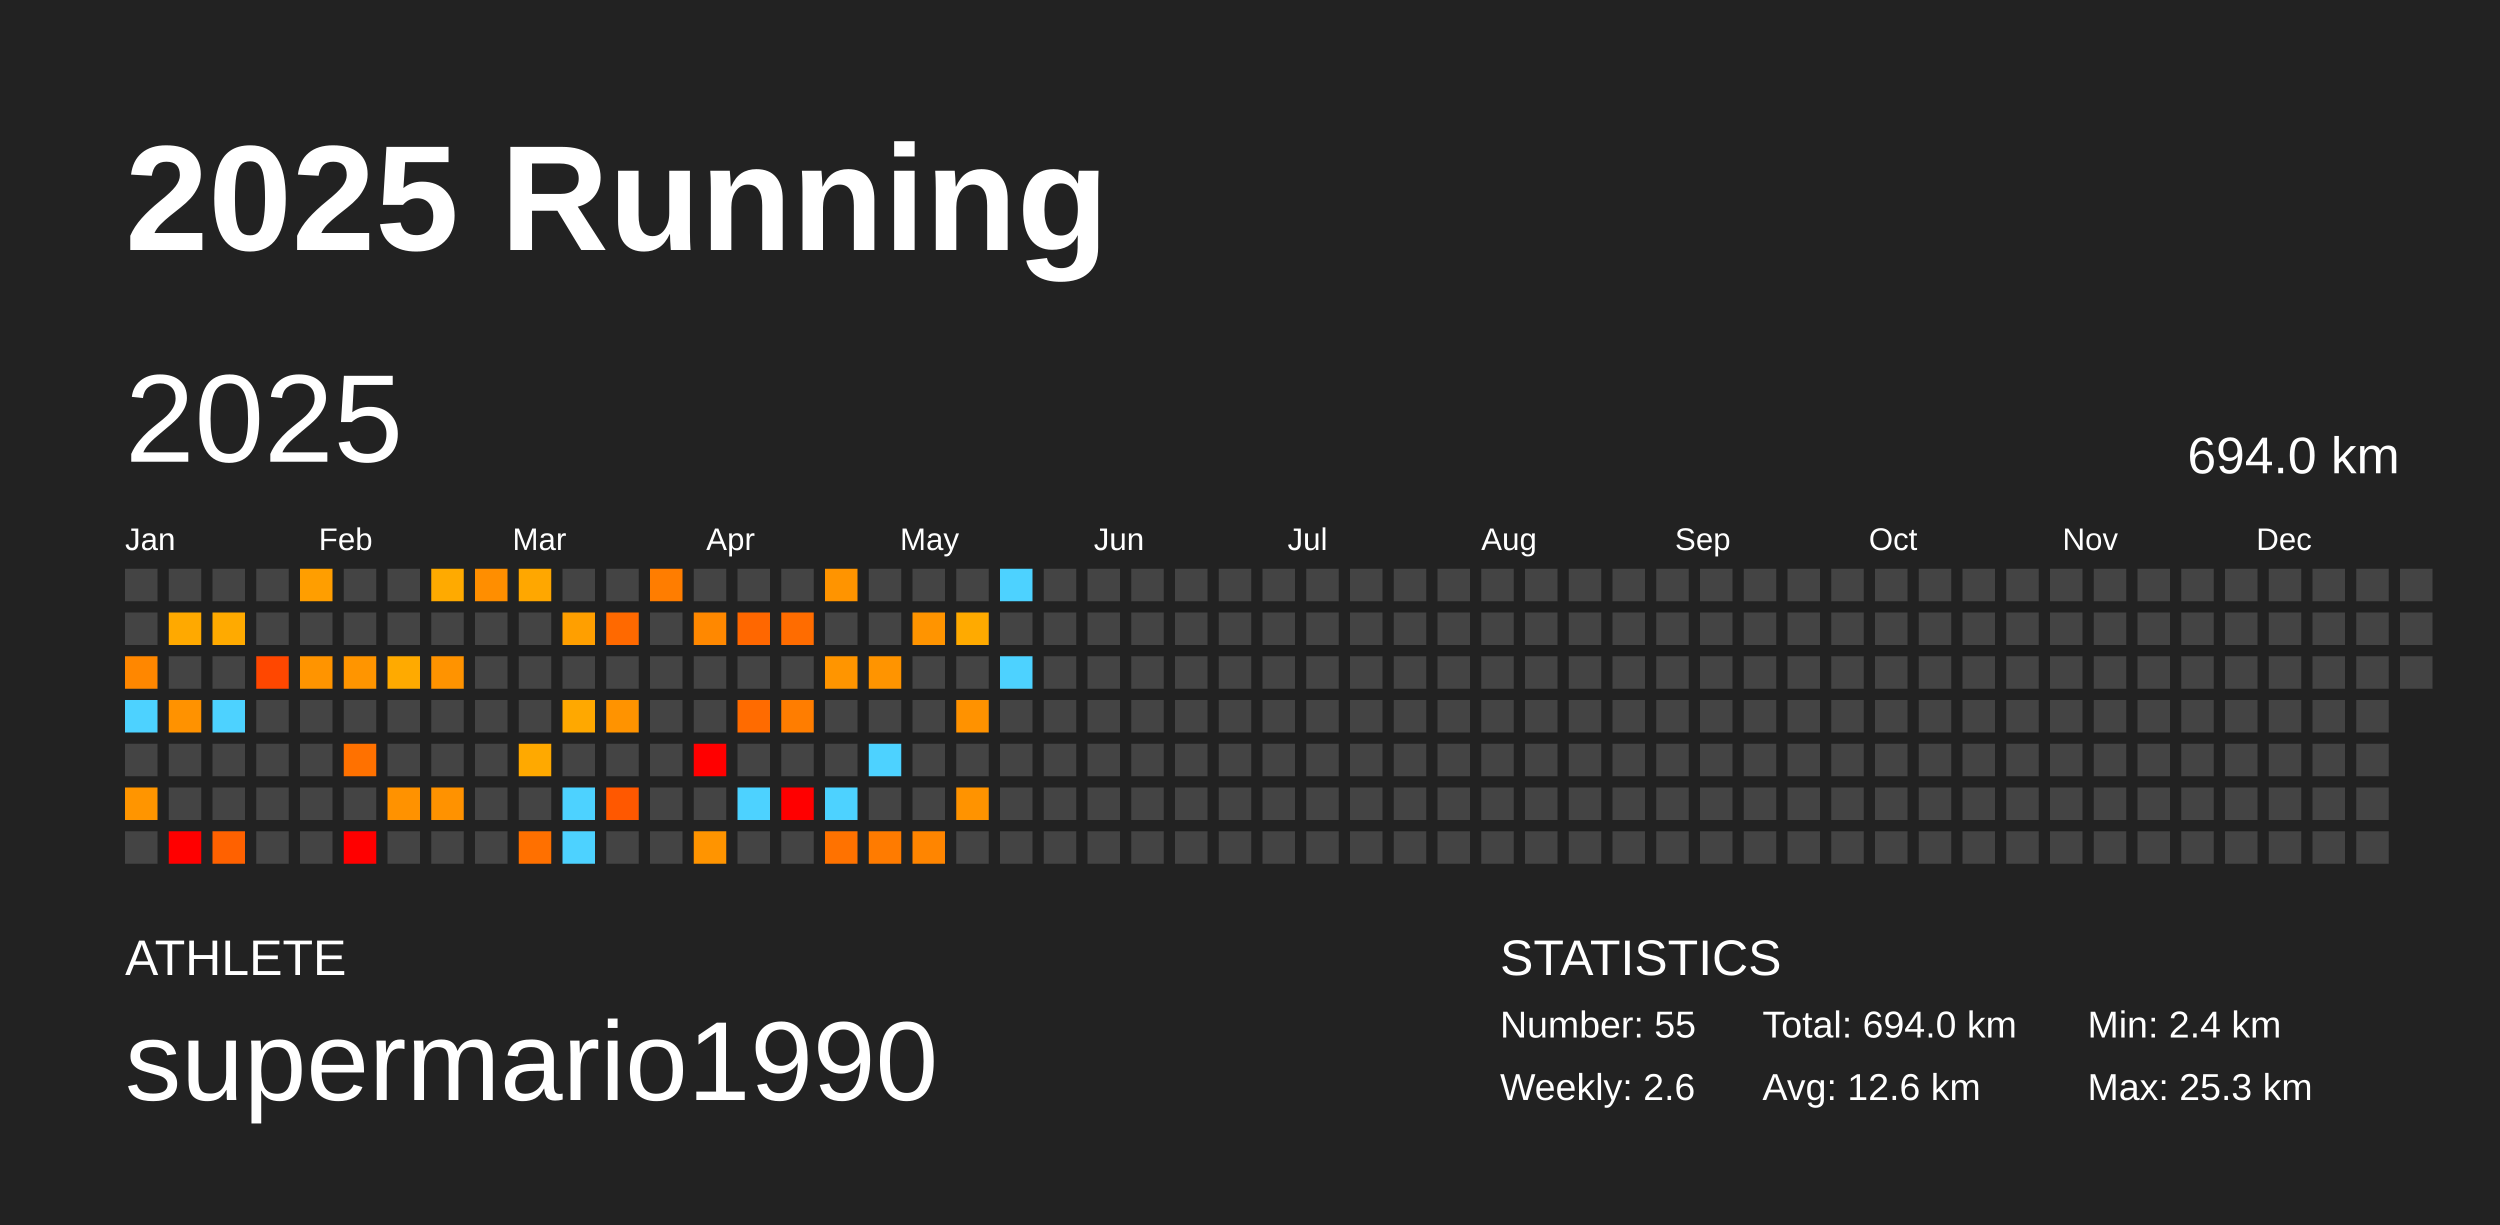
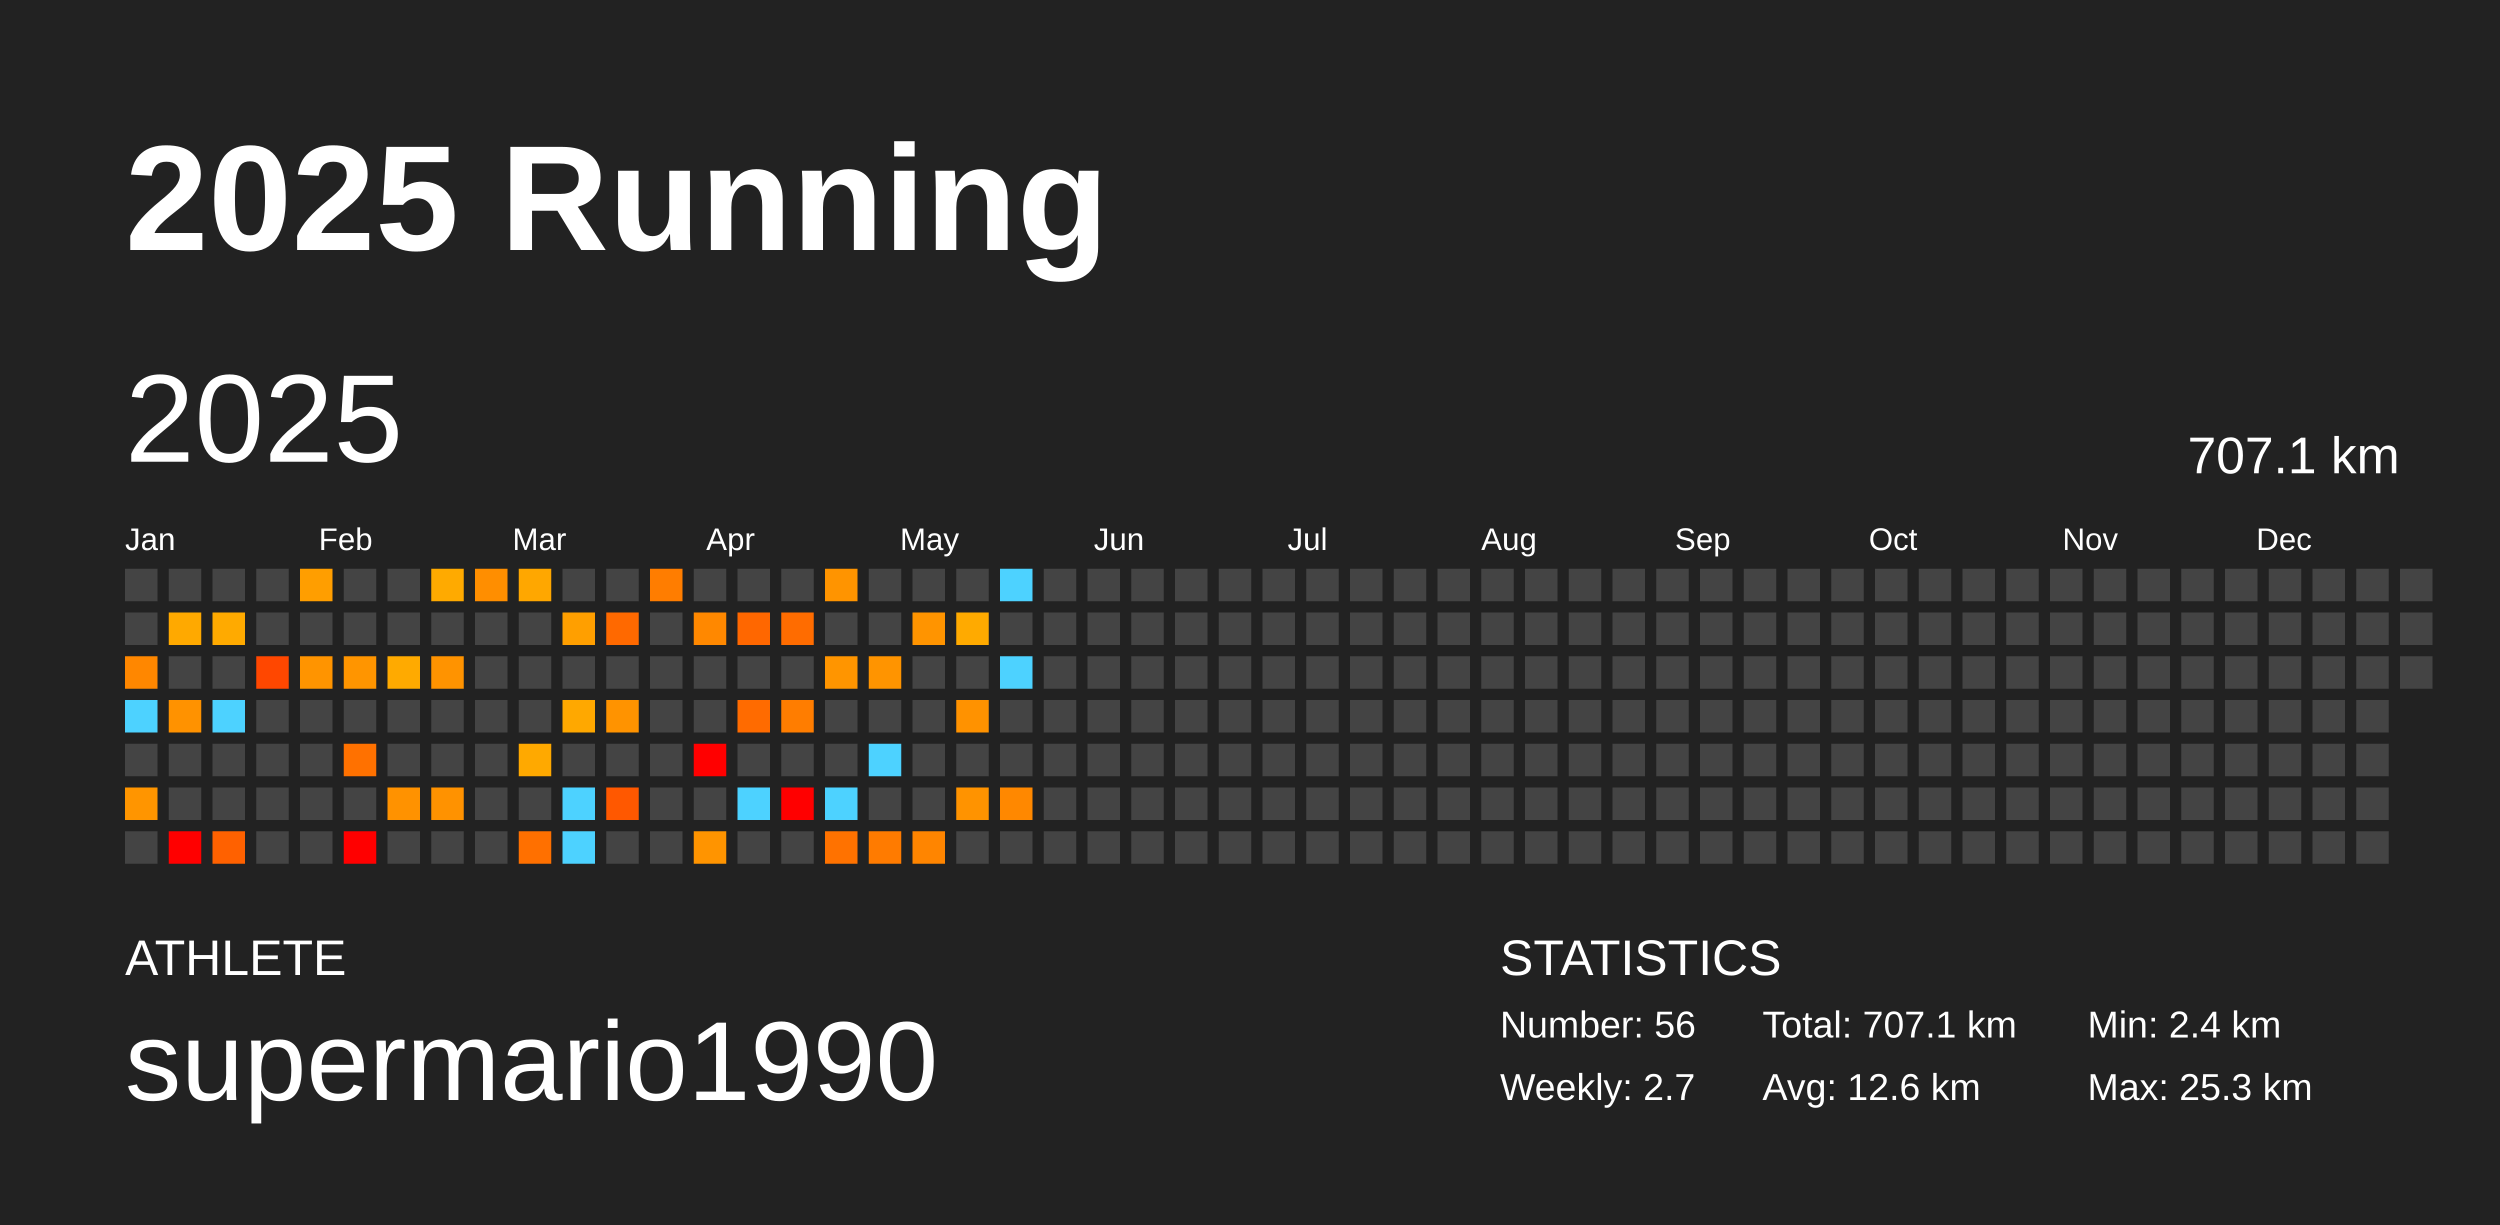
<svg xmlns="http://www.w3.org/2000/svg" baseProfile="full" height="98mm" version="1.1" viewBox="0,0,200,98" width="200mm">
  <defs />
  <rect fill="#222222" height="98" width="200" x="0" y="0" />
  <text fill="#FFFFFF" style="font-size:12px; font-family:Arial; font-weight:bold;" x="10" y="20">2025 Running</text>
  <text fill="#FFFFFF" style="font-size:4px; font-family:Arial" x="10" y="78">ATHLETE</text>
  <text fill="#FFFFFF" style="font-size:9px; font-family:Arial" x="10" y="88">supermario1990</text>
  <text fill="#FFFFFF" style="font-size:4px; font-family:Arial" x="120" y="78">STATISTICS</text>
-   <text fill="#FFFFFF" style="font-size:3px; font-family:Arial" x="120" y="83">Number: 55</text>
-   <text fill="#FFFFFF" style="font-size:3px; font-family:Arial" x="120" y="88">Weekly: 2.6</text>
-   <text fill="#FFFFFF" style="font-size:3px; font-family:Arial" x="141" y="83">Total: 694.0 km</text>
+   <text fill="#FFFFFF" style="font-size:3px; font-family:Arial" x="120" y="83">Number: 56</text>
+   <text fill="#FFFFFF" style="font-size:3px; font-family:Arial" x="120" y="88">Weekly: 2.7</text>
+   <text fill="#FFFFFF" style="font-size:3px; font-family:Arial" x="141" y="83">Total: 707.1 km</text>
  <text fill="#FFFFFF" style="font-size:3px; font-family:Arial" x="141" y="88">Avg: 12.6 km</text>
  <text fill="#FFFFFF" style="font-size:3px; font-family:Arial" x="167" y="83">Min: 2.4 km</text>
  <text fill="#FFFFFF" style="font-size:3px; font-family:Arial" x="167" y="88">Max: 25.3 km</text>
  <text dominant-baseline="hanging" fill="#FFFFFF" style="font-size:10.0px; font-family:Arial;" x="10" y="30">2025</text>
-   <text dominant-baseline="hanging" fill="#FFFFFF" style="font-size:4.125px; font-family:Arial;" x="175" y="35">694.0 km</text>
+   <text dominant-baseline="hanging" fill="#FFFFFF" style="font-size:4.125px; font-family:Arial;" x="175" y="35">707.1 km</text>
  <text fill="#FFFFFF" style="font-size:2.5px; font-family:Arial" x="10.0" y="44">Jan</text>
  <text fill="#FFFFFF" style="font-size:2.5px; font-family:Arial" x="25.5" y="44">Feb</text>
  <text fill="#FFFFFF" style="font-size:2.5px; font-family:Arial" x="41.0" y="44">Mar</text>
  <text fill="#FFFFFF" style="font-size:2.5px; font-family:Arial" x="56.5" y="44">Apr</text>
  <text fill="#FFFFFF" style="font-size:2.5px; font-family:Arial" x="72.0" y="44">May</text>
  <text fill="#FFFFFF" style="font-size:2.5px; font-family:Arial" x="87.5" y="44">Jun</text>
  <text fill="#FFFFFF" style="font-size:2.5px; font-family:Arial" x="103.0" y="44">Jul</text>
  <text fill="#FFFFFF" style="font-size:2.5px; font-family:Arial" x="118.5" y="44">Aug</text>
  <text fill="#FFFFFF" style="font-size:2.5px; font-family:Arial" x="134.0" y="44">Sep</text>
  <text fill="#FFFFFF" style="font-size:2.5px; font-family:Arial" x="149.5" y="44">Oct</text>
  <text fill="#FFFFFF" style="font-size:2.5px; font-family:Arial" x="165.0" y="44">Nov</text>
  <text fill="#FFFFFF" style="font-size:2.5px; font-family:Arial" x="180.5" y="44">Dec</text>
  <rect fill="#444444" height="2.6" width="2.6" x="10.0" y="45.5" />
  <rect fill="#444444" height="2.6" width="2.6" x="10.0" y="49.0" />
  <rect fill="#ff8700" height="2.6" width="2.6" x="10.0" y="52.5" />
  <rect fill="#4dd2ff" height="2.6" width="2.6" x="10.0" y="56.0" />
  <rect fill="#444444" height="2.6" width="2.6" x="10.0" y="59.5" />
  <rect fill="#ff9500" height="2.6" width="2.6" x="10.0" y="63.0" />
  <rect fill="#444444" height="2.6" width="2.6" x="10.0" y="66.5" />
  <rect fill="#444444" height="2.6" width="2.6" x="13.5" y="45.5" />
  <rect fill="#ffa900" height="2.6" width="2.6" x="13.5" y="49.0" />
  <rect fill="#444444" height="2.6" width="2.6" x="13.5" y="52.5" />
  <rect fill="#ff9200" height="2.6" width="2.6" x="13.5" y="56.0" />
  <rect fill="#444444" height="2.6" width="2.6" x="13.5" y="59.5" />
  <rect fill="#444444" height="2.6" width="2.6" x="13.5" y="63.0" />
  <rect fill="red" height="2.6" width="2.6" x="13.5" y="66.5" />
  <rect fill="#444444" height="2.6" width="2.6" x="17.0" y="45.5" />
  <rect fill="#ffaa00" height="2.6" width="2.6" x="17.0" y="49.0" />
  <rect fill="#444444" height="2.6" width="2.6" x="17.0" y="52.5" />
  <rect fill="#4dd2ff" height="2.6" width="2.6" x="17.0" y="56.0" />
  <rect fill="#444444" height="2.6" width="2.6" x="17.0" y="59.5" />
  <rect fill="#444444" height="2.6" width="2.6" x="17.0" y="63.0" />
  <rect fill="#ff6100" height="2.6" width="2.6" x="17.0" y="66.5" />
  <rect fill="#444444" height="2.6" width="2.6" x="20.5" y="45.5" />
  <rect fill="#444444" height="2.6" width="2.6" x="20.5" y="49.0" />
  <rect fill="#ff4700" height="2.6" width="2.6" x="20.5" y="52.5" />
  <rect fill="#444444" height="2.6" width="2.6" x="20.5" y="56.0" />
  <rect fill="#444444" height="2.6" width="2.6" x="20.5" y="59.5" />
  <rect fill="#444444" height="2.6" width="2.6" x="20.5" y="63.0" />
  <rect fill="#444444" height="2.6" width="2.6" x="20.5" y="66.5" />
  <rect fill="#ff9e00" height="2.6" width="2.6" x="24.0" y="45.5" />
  <rect fill="#444444" height="2.6" width="2.6" x="24.0" y="49.0" />
  <rect fill="#ff9400" height="2.6" width="2.6" x="24.0" y="52.5" />
  <rect fill="#444444" height="2.6" width="2.6" x="24.0" y="56.0" />
  <rect fill="#444444" height="2.6" width="2.6" x="24.0" y="59.5" />
  <rect fill="#444444" height="2.6" width="2.6" x="24.0" y="63.0" />
  <rect fill="#444444" height="2.6" width="2.6" x="24.0" y="66.5" />
  <rect fill="#444444" height="2.6" width="2.6" x="27.5" y="45.5" />
  <rect fill="#444444" height="2.6" width="2.6" x="27.5" y="49.0" />
  <rect fill="#ff9500" height="2.6" width="2.6" x="27.5" y="52.5" />
  <rect fill="#444444" height="2.6" width="2.6" x="27.5" y="56.0" />
  <rect fill="#ff7100" height="2.6" width="2.6" x="27.5" y="59.5" />
  <rect fill="#444444" height="2.6" width="2.6" x="27.5" y="63.0" />
  <rect fill="red" height="2.6" width="2.6" x="27.5" y="66.5" />
  <rect fill="#444444" height="2.6" width="2.6" x="31.0" y="45.5" />
  <rect fill="#444444" height="2.6" width="2.6" x="31.0" y="49.0" />
  <rect fill="#ffaa00" height="2.6" width="2.6" x="31.0" y="52.5" />
  <rect fill="#444444" height="2.6" width="2.6" x="31.0" y="56.0" />
  <rect fill="#444444" height="2.6" width="2.6" x="31.0" y="59.5" />
  <rect fill="#ff9200" height="2.6" width="2.6" x="31.0" y="63.0" />
  <rect fill="#444444" height="2.6" width="2.6" x="31.0" y="66.5" />
  <rect fill="#ffaa00" height="2.6" width="2.6" x="34.5" y="45.5" />
  <rect fill="#444444" height="2.6" width="2.6" x="34.5" y="49.0" />
  <rect fill="#ff9300" height="2.6" width="2.6" x="34.5" y="52.5" />
  <rect fill="#444444" height="2.6" width="2.6" x="34.5" y="56.0" />
  <rect fill="#444444" height="2.6" width="2.6" x="34.5" y="59.5" />
  <rect fill="#ff9200" height="2.6" width="2.6" x="34.5" y="63.0" />
  <rect fill="#444444" height="2.6" width="2.6" x="34.5" y="66.5" />
  <rect fill="#ff8e00" height="2.6" width="2.6" x="38.0" y="45.5" />
  <rect fill="#444444" height="2.6" width="2.6" x="38.0" y="49.0" />
  <rect fill="#444444" height="2.6" width="2.6" x="38.0" y="52.5" />
  <rect fill="#444444" height="2.6" width="2.6" x="38.0" y="56.0" />
  <rect fill="#444444" height="2.6" width="2.6" x="38.0" y="59.5" />
  <rect fill="#444444" height="2.6" width="2.6" x="38.0" y="63.0" />
  <rect fill="#444444" height="2.6" width="2.6" x="38.0" y="66.5" />
  <rect fill="#ffa700" height="2.6" width="2.6" x="41.5" y="45.5" />
  <rect fill="#444444" height="2.6" width="2.6" x="41.5" y="49.0" />
  <rect fill="#444444" height="2.6" width="2.6" x="41.5" y="52.5" />
  <rect fill="#444444" height="2.6" width="2.6" x="41.5" y="56.0" />
  <rect fill="#ffa900" height="2.6" width="2.6" x="41.5" y="59.5" />
  <rect fill="#444444" height="2.6" width="2.6" x="41.5" y="63.0" />
  <rect fill="#ff7000" height="2.6" width="2.6" x="41.5" y="66.5" />
  <rect fill="#444444" height="2.6" width="2.6" x="45.0" y="45.5" />
  <rect fill="#ff9f00" height="2.6" width="2.6" x="45.0" y="49.0" />
  <rect fill="#444444" height="2.6" width="2.6" x="45.0" y="52.5" />
  <rect fill="#ffa800" height="2.6" width="2.6" x="45.0" y="56.0" />
  <rect fill="#444444" height="2.6" width="2.6" x="45.0" y="59.5" />
  <rect fill="#4dd2ff" height="2.6" width="2.6" x="45.0" y="63.0" />
  <rect fill="#4dd2ff" height="2.6" width="2.6" x="45.0" y="66.5" />
  <rect fill="#444444" height="2.6" width="2.6" x="48.5" y="45.5" />
  <rect fill="#ff6900" height="2.6" width="2.6" x="48.5" y="49.0" />
  <rect fill="#444444" height="2.6" width="2.6" x="48.5" y="52.5" />
  <rect fill="#ff9300" height="2.6" width="2.6" x="48.5" y="56.0" />
  <rect fill="#444444" height="2.6" width="2.6" x="48.5" y="59.5" />
  <rect fill="#ff5800" height="2.6" width="2.6" x="48.5" y="63.0" />
  <rect fill="#444444" height="2.6" width="2.6" x="48.5" y="66.5" />
  <rect fill="#ff7d00" height="2.6" width="2.6" x="52.0" y="45.5" />
  <rect fill="#444444" height="2.6" width="2.6" x="52.0" y="49.0" />
  <rect fill="#444444" height="2.6" width="2.6" x="52.0" y="52.5" />
  <rect fill="#444444" height="2.6" width="2.6" x="52.0" y="56.0" />
  <rect fill="#444444" height="2.6" width="2.6" x="52.0" y="59.5" />
  <rect fill="#444444" height="2.6" width="2.6" x="52.0" y="63.0" />
  <rect fill="#444444" height="2.6" width="2.6" x="52.0" y="66.5" />
  <rect fill="#444444" height="2.6" width="2.6" x="55.5" y="45.5" />
  <rect fill="#ff8800" height="2.6" width="2.6" x="55.5" y="49.0" />
  <rect fill="#444444" height="2.6" width="2.6" x="55.5" y="52.5" />
  <rect fill="#444444" height="2.6" width="2.6" x="55.5" y="56.0" />
  <rect fill="red" height="2.6" width="2.6" x="55.5" y="59.5" />
  <rect fill="#444444" height="2.6" width="2.6" x="55.5" y="63.0" />
  <rect fill="#ff9400" height="2.6" width="2.6" x="55.5" y="66.5" />
  <rect fill="#444444" height="2.6" width="2.6" x="59.0" y="45.5" />
  <rect fill="#ff6700" height="2.6" width="2.6" x="59.0" y="49.0" />
  <rect fill="#444444" height="2.6" width="2.6" x="59.0" y="52.5" />
  <rect fill="#ff6b00" height="2.6" width="2.6" x="59.0" y="56.0" />
  <rect fill="#444444" height="2.6" width="2.6" x="59.0" y="59.5" />
  <rect fill="#4dd2ff" height="2.6" width="2.6" x="59.0" y="63.0" />
  <rect fill="#444444" height="2.6" width="2.6" x="59.0" y="66.5" />
  <rect fill="#444444" height="2.6" width="2.6" x="62.5" y="45.5" />
  <rect fill="#ff6c00" height="2.6" width="2.6" x="62.5" y="49.0" />
  <rect fill="#444444" height="2.6" width="2.6" x="62.5" y="52.5" />
  <rect fill="#ff7d00" height="2.6" width="2.6" x="62.5" y="56.0" />
  <rect fill="#444444" height="2.6" width="2.6" x="62.5" y="59.5" />
  <rect fill="red" height="2.6" width="2.6" x="62.5" y="63.0" />
  <rect fill="#444444" height="2.6" width="2.6" x="62.5" y="66.5" />
  <rect fill="#ff9400" height="2.6" width="2.6" x="66.0" y="45.5" />
  <rect fill="#444444" height="2.6" width="2.6" x="66.0" y="49.0" />
  <rect fill="#ff9500" height="2.6" width="2.6" x="66.0" y="52.5" />
  <rect fill="#444444" height="2.6" width="2.6" x="66.0" y="56.0" />
  <rect fill="#444444" height="2.6" width="2.6" x="66.0" y="59.5" />
  <rect fill="#4dd2ff" height="2.6" width="2.6" x="66.0" y="63.0" />
  <rect fill="#ff7200" height="2.6" width="2.6" x="66.0" y="66.5" />
  <rect fill="#444444" height="2.6" width="2.6" x="69.5" y="45.5" />
  <rect fill="#444444" height="2.6" width="2.6" x="69.5" y="49.0" />
  <rect fill="#ff9400" height="2.6" width="2.6" x="69.5" y="52.5" />
  <rect fill="#444444" height="2.6" width="2.6" x="69.5" y="56.0" />
  <rect fill="#4dd2ff" height="2.6" width="2.6" x="69.5" y="59.5" />
  <rect fill="#444444" height="2.6" width="2.6" x="69.5" y="63.0" />
  <rect fill="#ff7b00" height="2.6" width="2.6" x="69.5" y="66.5" />
  <rect fill="#444444" height="2.6" width="2.6" x="73.0" y="45.5" />
  <rect fill="#ff9400" height="2.6" width="2.6" x="73.0" y="49.0" />
  <rect fill="#444444" height="2.6" width="2.6" x="73.0" y="52.5" />
  <rect fill="#444444" height="2.6" width="2.6" x="73.0" y="56.0" />
  <rect fill="#444444" height="2.6" width="2.6" x="73.0" y="59.5" />
  <rect fill="#444444" height="2.6" width="2.6" x="73.0" y="63.0" />
  <rect fill="#ff8500" height="2.6" width="2.6" x="73.0" y="66.5" />
  <rect fill="#444444" height="2.6" width="2.6" x="76.5" y="45.5" />
  <rect fill="#ffaa00" height="2.6" width="2.6" x="76.5" y="49.0" />
  <rect fill="#444444" height="2.6" width="2.6" x="76.5" y="52.5" />
  <rect fill="#ff9200" height="2.6" width="2.6" x="76.5" y="56.0" />
  <rect fill="#444444" height="2.6" width="2.6" x="76.5" y="59.5" />
  <rect fill="#ff9300" height="2.6" width="2.6" x="76.5" y="63.0" />
  <rect fill="#444444" height="2.6" width="2.6" x="76.5" y="66.5" />
  <rect fill="#4dd2ff" height="2.6" width="2.6" x="80.0" y="45.5" />
  <rect fill="#444444" height="2.6" width="2.6" x="80.0" y="49.0" />
  <rect fill="#4dd2ff" height="2.6" width="2.6" x="80.0" y="52.5" />
  <rect fill="#444444" height="2.6" width="2.6" x="80.0" y="56.0" />
  <rect fill="#444444" height="2.6" width="2.6" x="80.0" y="59.5" />
-   <rect fill="#444444" height="2.6" width="2.6" x="80.0" y="63.0" />
+   <rect fill="#ff8800" height="2.6" width="2.6" x="80.0" y="63.0" />
  <rect fill="#444444" height="2.6" width="2.6" x="80.0" y="66.5" />
  <rect fill="#444444" height="2.6" width="2.6" x="83.5" y="45.5" />
  <rect fill="#444444" height="2.6" width="2.6" x="83.5" y="49.0" />
  <rect fill="#444444" height="2.6" width="2.6" x="83.5" y="52.5" />
  <rect fill="#444444" height="2.6" width="2.6" x="83.5" y="56.0" />
  <rect fill="#444444" height="2.6" width="2.6" x="83.5" y="59.5" />
  <rect fill="#444444" height="2.6" width="2.6" x="83.5" y="63.0" />
  <rect fill="#444444" height="2.6" width="2.6" x="83.5" y="66.5" />
  <rect fill="#444444" height="2.6" width="2.6" x="87.0" y="45.5" />
  <rect fill="#444444" height="2.6" width="2.6" x="87.0" y="49.0" />
  <rect fill="#444444" height="2.6" width="2.6" x="87.0" y="52.5" />
  <rect fill="#444444" height="2.6" width="2.6" x="87.0" y="56.0" />
  <rect fill="#444444" height="2.6" width="2.6" x="87.0" y="59.5" />
  <rect fill="#444444" height="2.6" width="2.6" x="87.0" y="63.0" />
  <rect fill="#444444" height="2.6" width="2.6" x="87.0" y="66.5" />
  <rect fill="#444444" height="2.6" width="2.6" x="90.5" y="45.5" />
  <rect fill="#444444" height="2.6" width="2.6" x="90.5" y="49.0" />
  <rect fill="#444444" height="2.6" width="2.6" x="90.5" y="52.5" />
  <rect fill="#444444" height="2.6" width="2.6" x="90.5" y="56.0" />
  <rect fill="#444444" height="2.6" width="2.6" x="90.5" y="59.5" />
  <rect fill="#444444" height="2.6" width="2.6" x="90.5" y="63.0" />
  <rect fill="#444444" height="2.6" width="2.6" x="90.5" y="66.5" />
  <rect fill="#444444" height="2.6" width="2.6" x="94.0" y="45.5" />
  <rect fill="#444444" height="2.6" width="2.6" x="94.0" y="49.0" />
  <rect fill="#444444" height="2.6" width="2.6" x="94.0" y="52.5" />
  <rect fill="#444444" height="2.6" width="2.6" x="94.0" y="56.0" />
  <rect fill="#444444" height="2.6" width="2.6" x="94.0" y="59.5" />
  <rect fill="#444444" height="2.6" width="2.6" x="94.0" y="63.0" />
  <rect fill="#444444" height="2.6" width="2.6" x="94.0" y="66.5" />
  <rect fill="#444444" height="2.6" width="2.6" x="97.5" y="45.5" />
  <rect fill="#444444" height="2.6" width="2.6" x="97.5" y="49.0" />
  <rect fill="#444444" height="2.6" width="2.6" x="97.5" y="52.5" />
  <rect fill="#444444" height="2.6" width="2.6" x="97.5" y="56.0" />
  <rect fill="#444444" height="2.6" width="2.6" x="97.5" y="59.5" />
  <rect fill="#444444" height="2.6" width="2.6" x="97.5" y="63.0" />
  <rect fill="#444444" height="2.6" width="2.6" x="97.5" y="66.5" />
  <rect fill="#444444" height="2.6" width="2.6" x="101.0" y="45.5" />
  <rect fill="#444444" height="2.6" width="2.6" x="101.0" y="49.0" />
  <rect fill="#444444" height="2.6" width="2.6" x="101.0" y="52.5" />
  <rect fill="#444444" height="2.6" width="2.6" x="101.0" y="56.0" />
  <rect fill="#444444" height="2.6" width="2.6" x="101.0" y="59.5" />
  <rect fill="#444444" height="2.6" width="2.6" x="101.0" y="63.0" />
  <rect fill="#444444" height="2.6" width="2.6" x="101.0" y="66.5" />
  <rect fill="#444444" height="2.6" width="2.6" x="104.5" y="45.5" />
  <rect fill="#444444" height="2.6" width="2.6" x="104.5" y="49.0" />
  <rect fill="#444444" height="2.6" width="2.6" x="104.5" y="52.5" />
  <rect fill="#444444" height="2.6" width="2.6" x="104.5" y="56.0" />
  <rect fill="#444444" height="2.6" width="2.6" x="104.5" y="59.5" />
  <rect fill="#444444" height="2.6" width="2.6" x="104.5" y="63.0" />
  <rect fill="#444444" height="2.6" width="2.6" x="104.5" y="66.5" />
  <rect fill="#444444" height="2.6" width="2.6" x="108.0" y="45.5" />
  <rect fill="#444444" height="2.6" width="2.6" x="108.0" y="49.0" />
  <rect fill="#444444" height="2.6" width="2.6" x="108.0" y="52.5" />
  <rect fill="#444444" height="2.6" width="2.6" x="108.0" y="56.0" />
  <rect fill="#444444" height="2.6" width="2.6" x="108.0" y="59.5" />
  <rect fill="#444444" height="2.6" width="2.6" x="108.0" y="63.0" />
  <rect fill="#444444" height="2.6" width="2.6" x="108.0" y="66.5" />
  <rect fill="#444444" height="2.6" width="2.6" x="111.5" y="45.5" />
  <rect fill="#444444" height="2.6" width="2.6" x="111.5" y="49.0" />
  <rect fill="#444444" height="2.6" width="2.6" x="111.5" y="52.5" />
  <rect fill="#444444" height="2.6" width="2.6" x="111.5" y="56.0" />
  <rect fill="#444444" height="2.6" width="2.6" x="111.5" y="59.5" />
  <rect fill="#444444" height="2.6" width="2.6" x="111.5" y="63.0" />
  <rect fill="#444444" height="2.6" width="2.6" x="111.5" y="66.5" />
  <rect fill="#444444" height="2.6" width="2.6" x="115.0" y="45.5" />
  <rect fill="#444444" height="2.6" width="2.6" x="115.0" y="49.0" />
  <rect fill="#444444" height="2.6" width="2.6" x="115.0" y="52.5" />
  <rect fill="#444444" height="2.6" width="2.6" x="115.0" y="56.0" />
  <rect fill="#444444" height="2.6" width="2.6" x="115.0" y="59.5" />
  <rect fill="#444444" height="2.6" width="2.6" x="115.0" y="63.0" />
  <rect fill="#444444" height="2.6" width="2.6" x="115.0" y="66.5" />
  <rect fill="#444444" height="2.6" width="2.6" x="118.5" y="45.5" />
  <rect fill="#444444" height="2.6" width="2.6" x="118.5" y="49.0" />
  <rect fill="#444444" height="2.6" width="2.6" x="118.5" y="52.5" />
  <rect fill="#444444" height="2.6" width="2.6" x="118.5" y="56.0" />
  <rect fill="#444444" height="2.6" width="2.6" x="118.5" y="59.5" />
  <rect fill="#444444" height="2.6" width="2.6" x="118.5" y="63.0" />
  <rect fill="#444444" height="2.6" width="2.6" x="118.5" y="66.5" />
  <rect fill="#444444" height="2.6" width="2.6" x="122.0" y="45.5" />
  <rect fill="#444444" height="2.6" width="2.6" x="122.0" y="49.0" />
  <rect fill="#444444" height="2.6" width="2.6" x="122.0" y="52.5" />
  <rect fill="#444444" height="2.6" width="2.6" x="122.0" y="56.0" />
  <rect fill="#444444" height="2.6" width="2.6" x="122.0" y="59.5" />
  <rect fill="#444444" height="2.6" width="2.6" x="122.0" y="63.0" />
  <rect fill="#444444" height="2.6" width="2.6" x="122.0" y="66.5" />
  <rect fill="#444444" height="2.6" width="2.6" x="125.5" y="45.5" />
  <rect fill="#444444" height="2.6" width="2.6" x="125.5" y="49.0" />
  <rect fill="#444444" height="2.6" width="2.6" x="125.5" y="52.5" />
  <rect fill="#444444" height="2.6" width="2.6" x="125.5" y="56.0" />
  <rect fill="#444444" height="2.6" width="2.6" x="125.5" y="59.5" />
  <rect fill="#444444" height="2.6" width="2.6" x="125.5" y="63.0" />
  <rect fill="#444444" height="2.6" width="2.6" x="125.5" y="66.5" />
  <rect fill="#444444" height="2.6" width="2.6" x="129.0" y="45.5" />
  <rect fill="#444444" height="2.6" width="2.6" x="129.0" y="49.0" />
  <rect fill="#444444" height="2.6" width="2.6" x="129.0" y="52.5" />
  <rect fill="#444444" height="2.6" width="2.6" x="129.0" y="56.0" />
  <rect fill="#444444" height="2.6" width="2.6" x="129.0" y="59.5" />
  <rect fill="#444444" height="2.6" width="2.6" x="129.0" y="63.0" />
  <rect fill="#444444" height="2.6" width="2.6" x="129.0" y="66.5" />
  <rect fill="#444444" height="2.6" width="2.6" x="132.5" y="45.5" />
  <rect fill="#444444" height="2.6" width="2.6" x="132.5" y="49.0" />
  <rect fill="#444444" height="2.6" width="2.6" x="132.5" y="52.5" />
  <rect fill="#444444" height="2.6" width="2.6" x="132.5" y="56.0" />
  <rect fill="#444444" height="2.6" width="2.6" x="132.5" y="59.5" />
  <rect fill="#444444" height="2.6" width="2.6" x="132.5" y="63.0" />
  <rect fill="#444444" height="2.6" width="2.6" x="132.5" y="66.5" />
  <rect fill="#444444" height="2.6" width="2.6" x="136.0" y="45.5" />
  <rect fill="#444444" height="2.6" width="2.6" x="136.0" y="49.0" />
  <rect fill="#444444" height="2.6" width="2.6" x="136.0" y="52.5" />
  <rect fill="#444444" height="2.6" width="2.6" x="136.0" y="56.0" />
  <rect fill="#444444" height="2.6" width="2.6" x="136.0" y="59.5" />
  <rect fill="#444444" height="2.6" width="2.6" x="136.0" y="63.0" />
  <rect fill="#444444" height="2.6" width="2.6" x="136.0" y="66.5" />
  <rect fill="#444444" height="2.6" width="2.6" x="139.5" y="45.5" />
  <rect fill="#444444" height="2.6" width="2.6" x="139.5" y="49.0" />
  <rect fill="#444444" height="2.6" width="2.6" x="139.5" y="52.5" />
  <rect fill="#444444" height="2.6" width="2.6" x="139.5" y="56.0" />
  <rect fill="#444444" height="2.6" width="2.6" x="139.5" y="59.5" />
  <rect fill="#444444" height="2.6" width="2.6" x="139.5" y="63.0" />
  <rect fill="#444444" height="2.6" width="2.6" x="139.5" y="66.5" />
  <rect fill="#444444" height="2.6" width="2.6" x="143.0" y="45.5" />
  <rect fill="#444444" height="2.6" width="2.6" x="143.0" y="49.0" />
  <rect fill="#444444" height="2.6" width="2.6" x="143.0" y="52.5" />
  <rect fill="#444444" height="2.6" width="2.6" x="143.0" y="56.0" />
  <rect fill="#444444" height="2.6" width="2.6" x="143.0" y="59.5" />
  <rect fill="#444444" height="2.6" width="2.6" x="143.0" y="63.0" />
  <rect fill="#444444" height="2.6" width="2.6" x="143.0" y="66.5" />
  <rect fill="#444444" height="2.6" width="2.6" x="146.5" y="45.5" />
  <rect fill="#444444" height="2.6" width="2.6" x="146.5" y="49.0" />
  <rect fill="#444444" height="2.6" width="2.6" x="146.5" y="52.5" />
  <rect fill="#444444" height="2.6" width="2.6" x="146.5" y="56.0" />
  <rect fill="#444444" height="2.6" width="2.6" x="146.5" y="59.5" />
  <rect fill="#444444" height="2.6" width="2.6" x="146.5" y="63.0" />
  <rect fill="#444444" height="2.6" width="2.6" x="146.5" y="66.5" />
  <rect fill="#444444" height="2.6" width="2.6" x="150.0" y="45.5" />
  <rect fill="#444444" height="2.6" width="2.6" x="150.0" y="49.0" />
  <rect fill="#444444" height="2.6" width="2.6" x="150.0" y="52.5" />
  <rect fill="#444444" height="2.6" width="2.6" x="150.0" y="56.0" />
  <rect fill="#444444" height="2.6" width="2.6" x="150.0" y="59.5" />
  <rect fill="#444444" height="2.6" width="2.6" x="150.0" y="63.0" />
  <rect fill="#444444" height="2.6" width="2.6" x="150.0" y="66.5" />
  <rect fill="#444444" height="2.6" width="2.6" x="153.5" y="45.5" />
  <rect fill="#444444" height="2.6" width="2.6" x="153.5" y="49.0" />
  <rect fill="#444444" height="2.6" width="2.6" x="153.5" y="52.5" />
  <rect fill="#444444" height="2.6" width="2.6" x="153.5" y="56.0" />
  <rect fill="#444444" height="2.6" width="2.6" x="153.5" y="59.5" />
  <rect fill="#444444" height="2.6" width="2.6" x="153.5" y="63.0" />
  <rect fill="#444444" height="2.6" width="2.6" x="153.5" y="66.5" />
  <rect fill="#444444" height="2.6" width="2.6" x="157.0" y="45.5" />
  <rect fill="#444444" height="2.6" width="2.6" x="157.0" y="49.0" />
  <rect fill="#444444" height="2.6" width="2.6" x="157.0" y="52.5" />
  <rect fill="#444444" height="2.6" width="2.6" x="157.0" y="56.0" />
  <rect fill="#444444" height="2.6" width="2.6" x="157.0" y="59.5" />
  <rect fill="#444444" height="2.6" width="2.6" x="157.0" y="63.0" />
  <rect fill="#444444" height="2.6" width="2.6" x="157.0" y="66.5" />
  <rect fill="#444444" height="2.6" width="2.6" x="160.5" y="45.5" />
  <rect fill="#444444" height="2.6" width="2.6" x="160.5" y="49.0" />
  <rect fill="#444444" height="2.6" width="2.6" x="160.5" y="52.5" />
  <rect fill="#444444" height="2.6" width="2.6" x="160.5" y="56.0" />
  <rect fill="#444444" height="2.6" width="2.6" x="160.5" y="59.5" />
  <rect fill="#444444" height="2.6" width="2.6" x="160.5" y="63.0" />
  <rect fill="#444444" height="2.6" width="2.6" x="160.5" y="66.5" />
  <rect fill="#444444" height="2.6" width="2.6" x="164.0" y="45.5" />
  <rect fill="#444444" height="2.6" width="2.6" x="164.0" y="49.0" />
  <rect fill="#444444" height="2.6" width="2.6" x="164.0" y="52.5" />
  <rect fill="#444444" height="2.6" width="2.6" x="164.0" y="56.0" />
  <rect fill="#444444" height="2.6" width="2.6" x="164.0" y="59.5" />
  <rect fill="#444444" height="2.6" width="2.6" x="164.0" y="63.0" />
  <rect fill="#444444" height="2.6" width="2.6" x="164.0" y="66.5" />
  <rect fill="#444444" height="2.6" width="2.6" x="167.5" y="45.5" />
  <rect fill="#444444" height="2.6" width="2.6" x="167.5" y="49.0" />
  <rect fill="#444444" height="2.6" width="2.6" x="167.5" y="52.5" />
  <rect fill="#444444" height="2.6" width="2.6" x="167.5" y="56.0" />
  <rect fill="#444444" height="2.6" width="2.6" x="167.5" y="59.5" />
  <rect fill="#444444" height="2.6" width="2.6" x="167.5" y="63.0" />
  <rect fill="#444444" height="2.6" width="2.6" x="167.5" y="66.5" />
  <rect fill="#444444" height="2.6" width="2.6" x="171.0" y="45.5" />
  <rect fill="#444444" height="2.6" width="2.6" x="171.0" y="49.0" />
  <rect fill="#444444" height="2.6" width="2.6" x="171.0" y="52.5" />
  <rect fill="#444444" height="2.6" width="2.6" x="171.0" y="56.0" />
  <rect fill="#444444" height="2.6" width="2.6" x="171.0" y="59.5" />
  <rect fill="#444444" height="2.6" width="2.6" x="171.0" y="63.0" />
  <rect fill="#444444" height="2.6" width="2.6" x="171.0" y="66.5" />
  <rect fill="#444444" height="2.6" width="2.6" x="174.5" y="45.5" />
  <rect fill="#444444" height="2.6" width="2.6" x="174.5" y="49.0" />
  <rect fill="#444444" height="2.6" width="2.6" x="174.5" y="52.5" />
  <rect fill="#444444" height="2.6" width="2.6" x="174.5" y="56.0" />
  <rect fill="#444444" height="2.6" width="2.6" x="174.5" y="59.5" />
  <rect fill="#444444" height="2.6" width="2.6" x="174.5" y="63.0" />
  <rect fill="#444444" height="2.6" width="2.6" x="174.5" y="66.5" />
  <rect fill="#444444" height="2.6" width="2.6" x="178.0" y="45.5" />
  <rect fill="#444444" height="2.6" width="2.6" x="178.0" y="49.0" />
  <rect fill="#444444" height="2.6" width="2.6" x="178.0" y="52.5" />
  <rect fill="#444444" height="2.6" width="2.6" x="178.0" y="56.0" />
  <rect fill="#444444" height="2.6" width="2.6" x="178.0" y="59.5" />
  <rect fill="#444444" height="2.6" width="2.6" x="178.0" y="63.0" />
  <rect fill="#444444" height="2.6" width="2.6" x="178.0" y="66.5" />
  <rect fill="#444444" height="2.6" width="2.6" x="181.5" y="45.5" />
  <rect fill="#444444" height="2.6" width="2.6" x="181.5" y="49.0" />
  <rect fill="#444444" height="2.6" width="2.6" x="181.5" y="52.5" />
  <rect fill="#444444" height="2.6" width="2.6" x="181.5" y="56.0" />
  <rect fill="#444444" height="2.6" width="2.6" x="181.5" y="59.5" />
  <rect fill="#444444" height="2.6" width="2.6" x="181.5" y="63.0" />
  <rect fill="#444444" height="2.6" width="2.6" x="181.5" y="66.5" />
  <rect fill="#444444" height="2.6" width="2.6" x="185.0" y="45.5" />
  <rect fill="#444444" height="2.6" width="2.6" x="185.0" y="49.0" />
  <rect fill="#444444" height="2.6" width="2.6" x="185.0" y="52.5" />
  <rect fill="#444444" height="2.6" width="2.6" x="185.0" y="56.0" />
  <rect fill="#444444" height="2.6" width="2.6" x="185.0" y="59.5" />
  <rect fill="#444444" height="2.6" width="2.6" x="185.0" y="63.0" />
  <rect fill="#444444" height="2.6" width="2.6" x="185.0" y="66.5" />
  <rect fill="#444444" height="2.6" width="2.6" x="188.5" y="45.5" />
  <rect fill="#444444" height="2.6" width="2.6" x="188.5" y="49.0" />
  <rect fill="#444444" height="2.6" width="2.6" x="188.5" y="52.5" />
  <rect fill="#444444" height="2.6" width="2.6" x="188.5" y="56.0" />
  <rect fill="#444444" height="2.6" width="2.6" x="188.5" y="59.5" />
  <rect fill="#444444" height="2.6" width="2.6" x="188.5" y="63.0" />
  <rect fill="#444444" height="2.6" width="2.6" x="188.5" y="66.5" />
  <rect fill="#444444" height="2.6" width="2.6" x="192.0" y="45.5" />
  <rect fill="#444444" height="2.6" width="2.6" x="192.0" y="49.0" />
  <rect fill="#444444" height="2.6" width="2.6" x="192.0" y="52.5" />
</svg>
